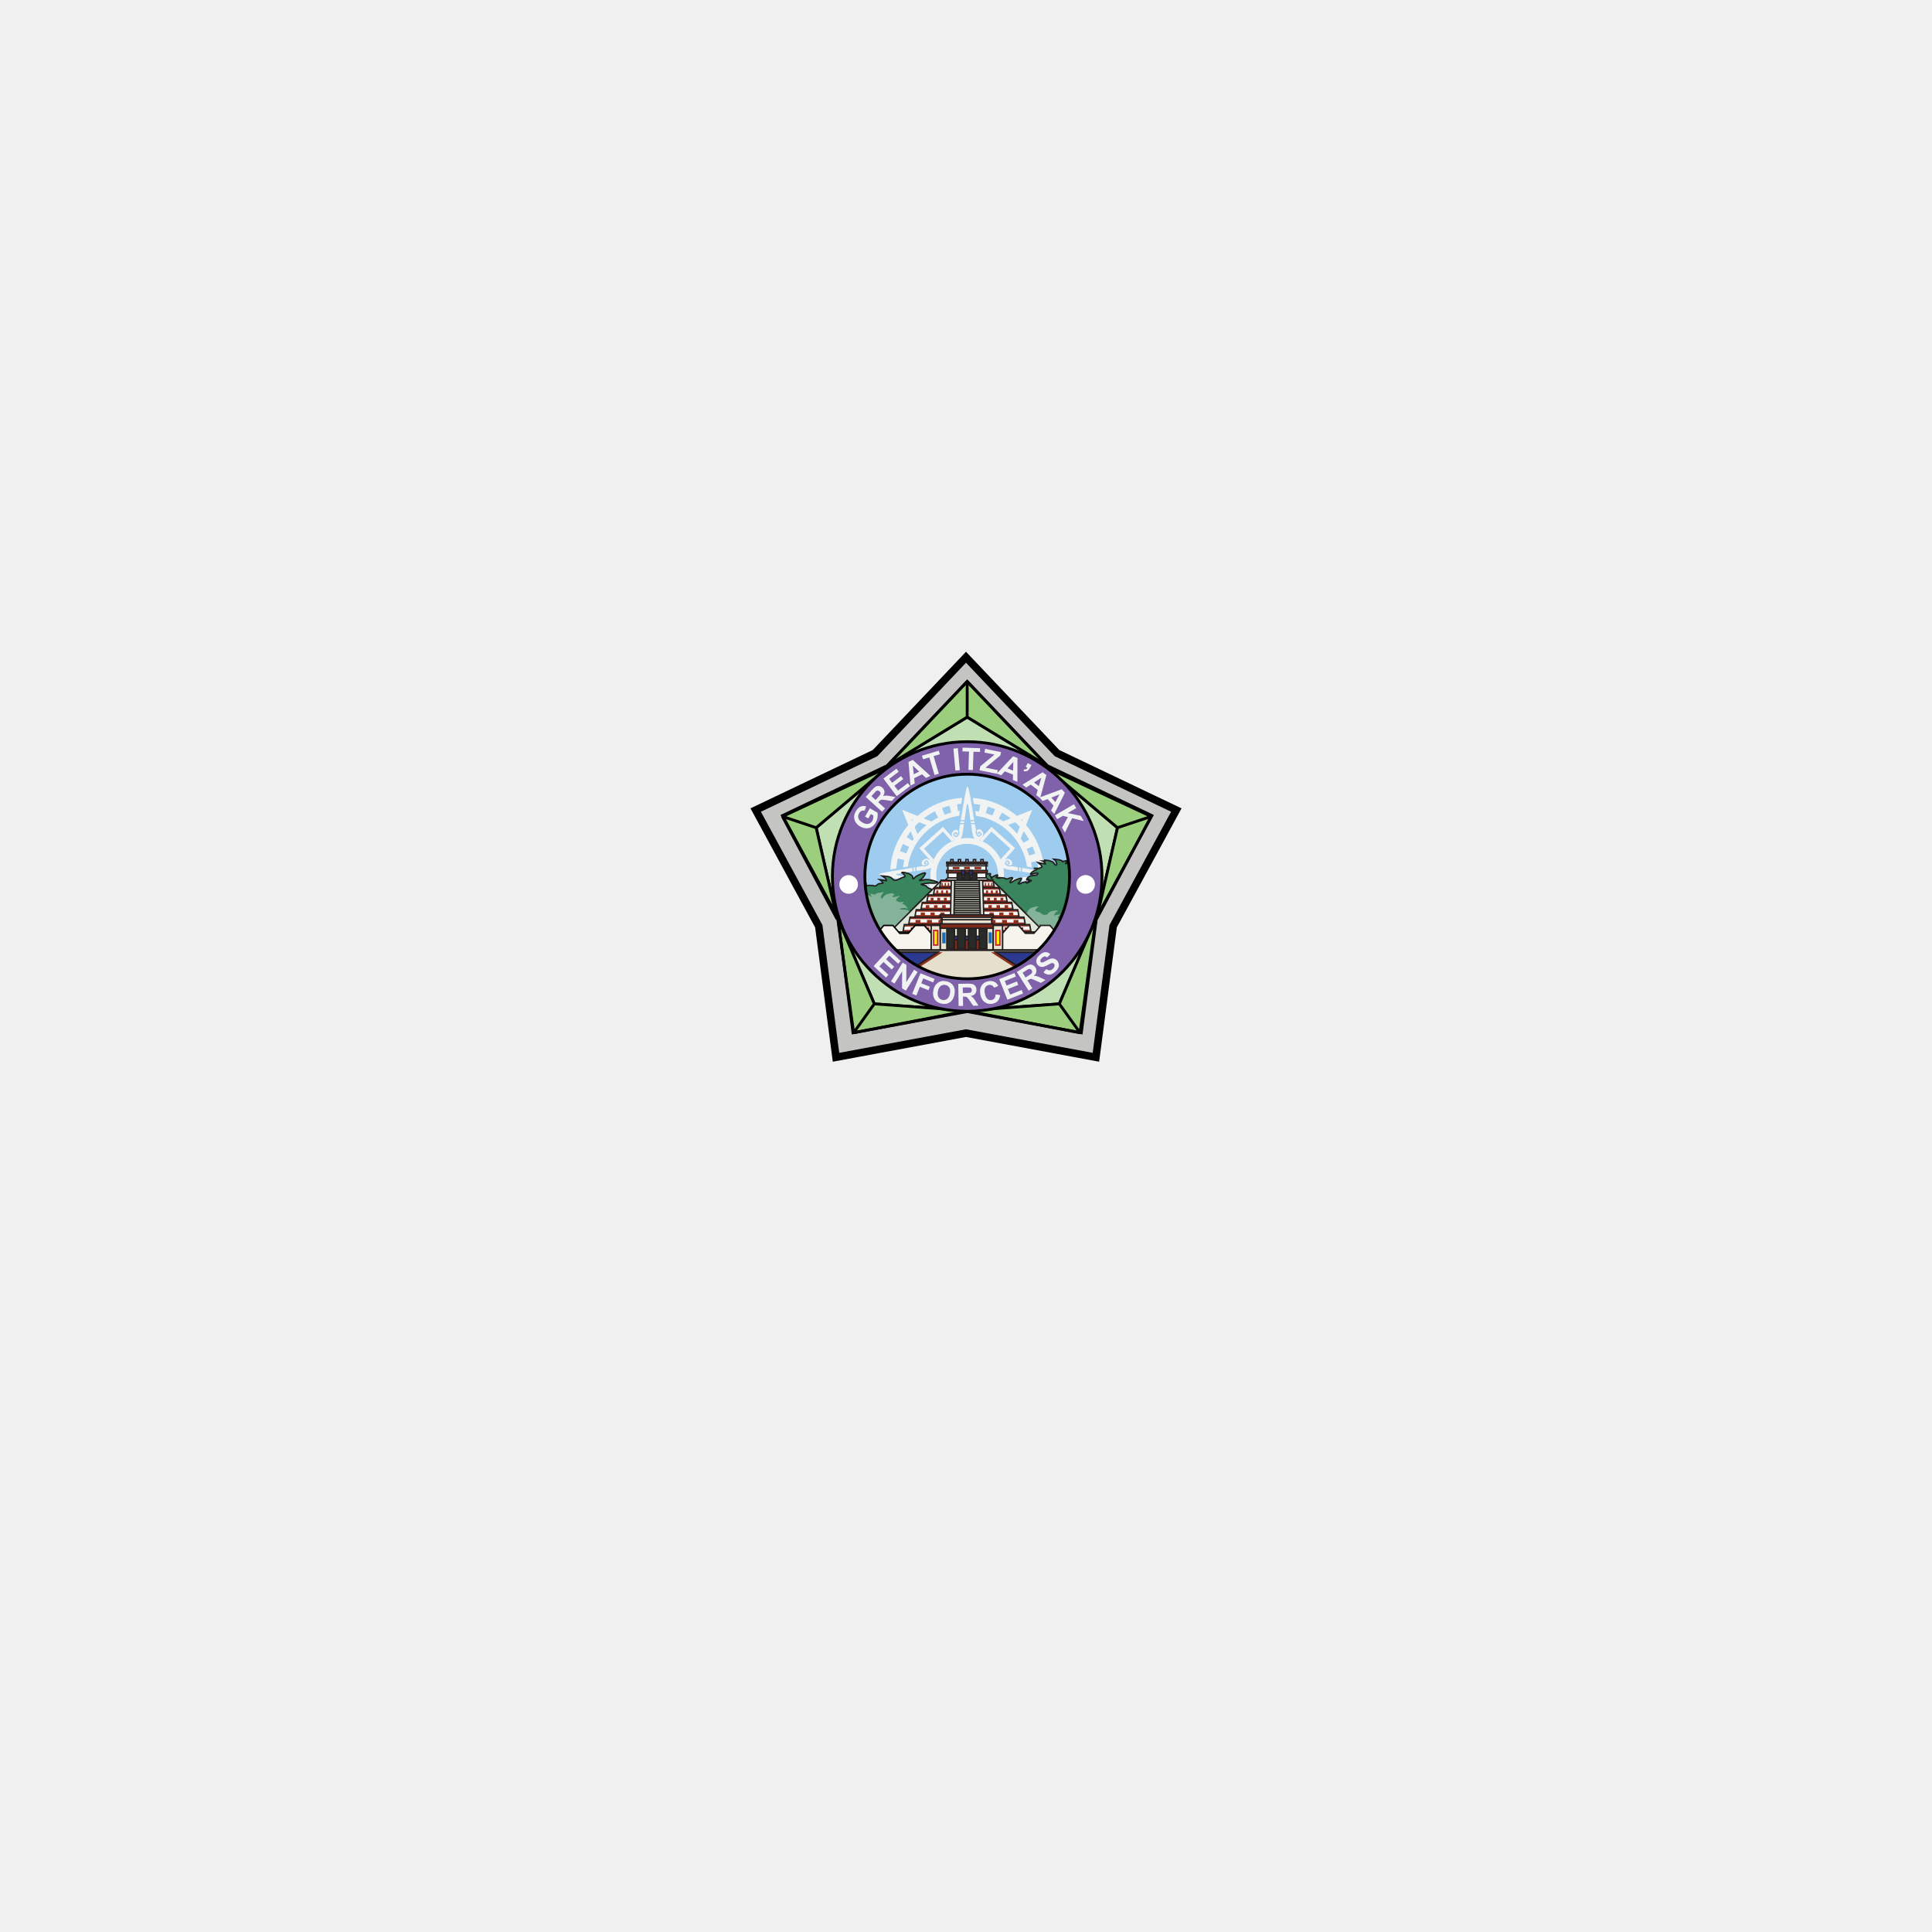
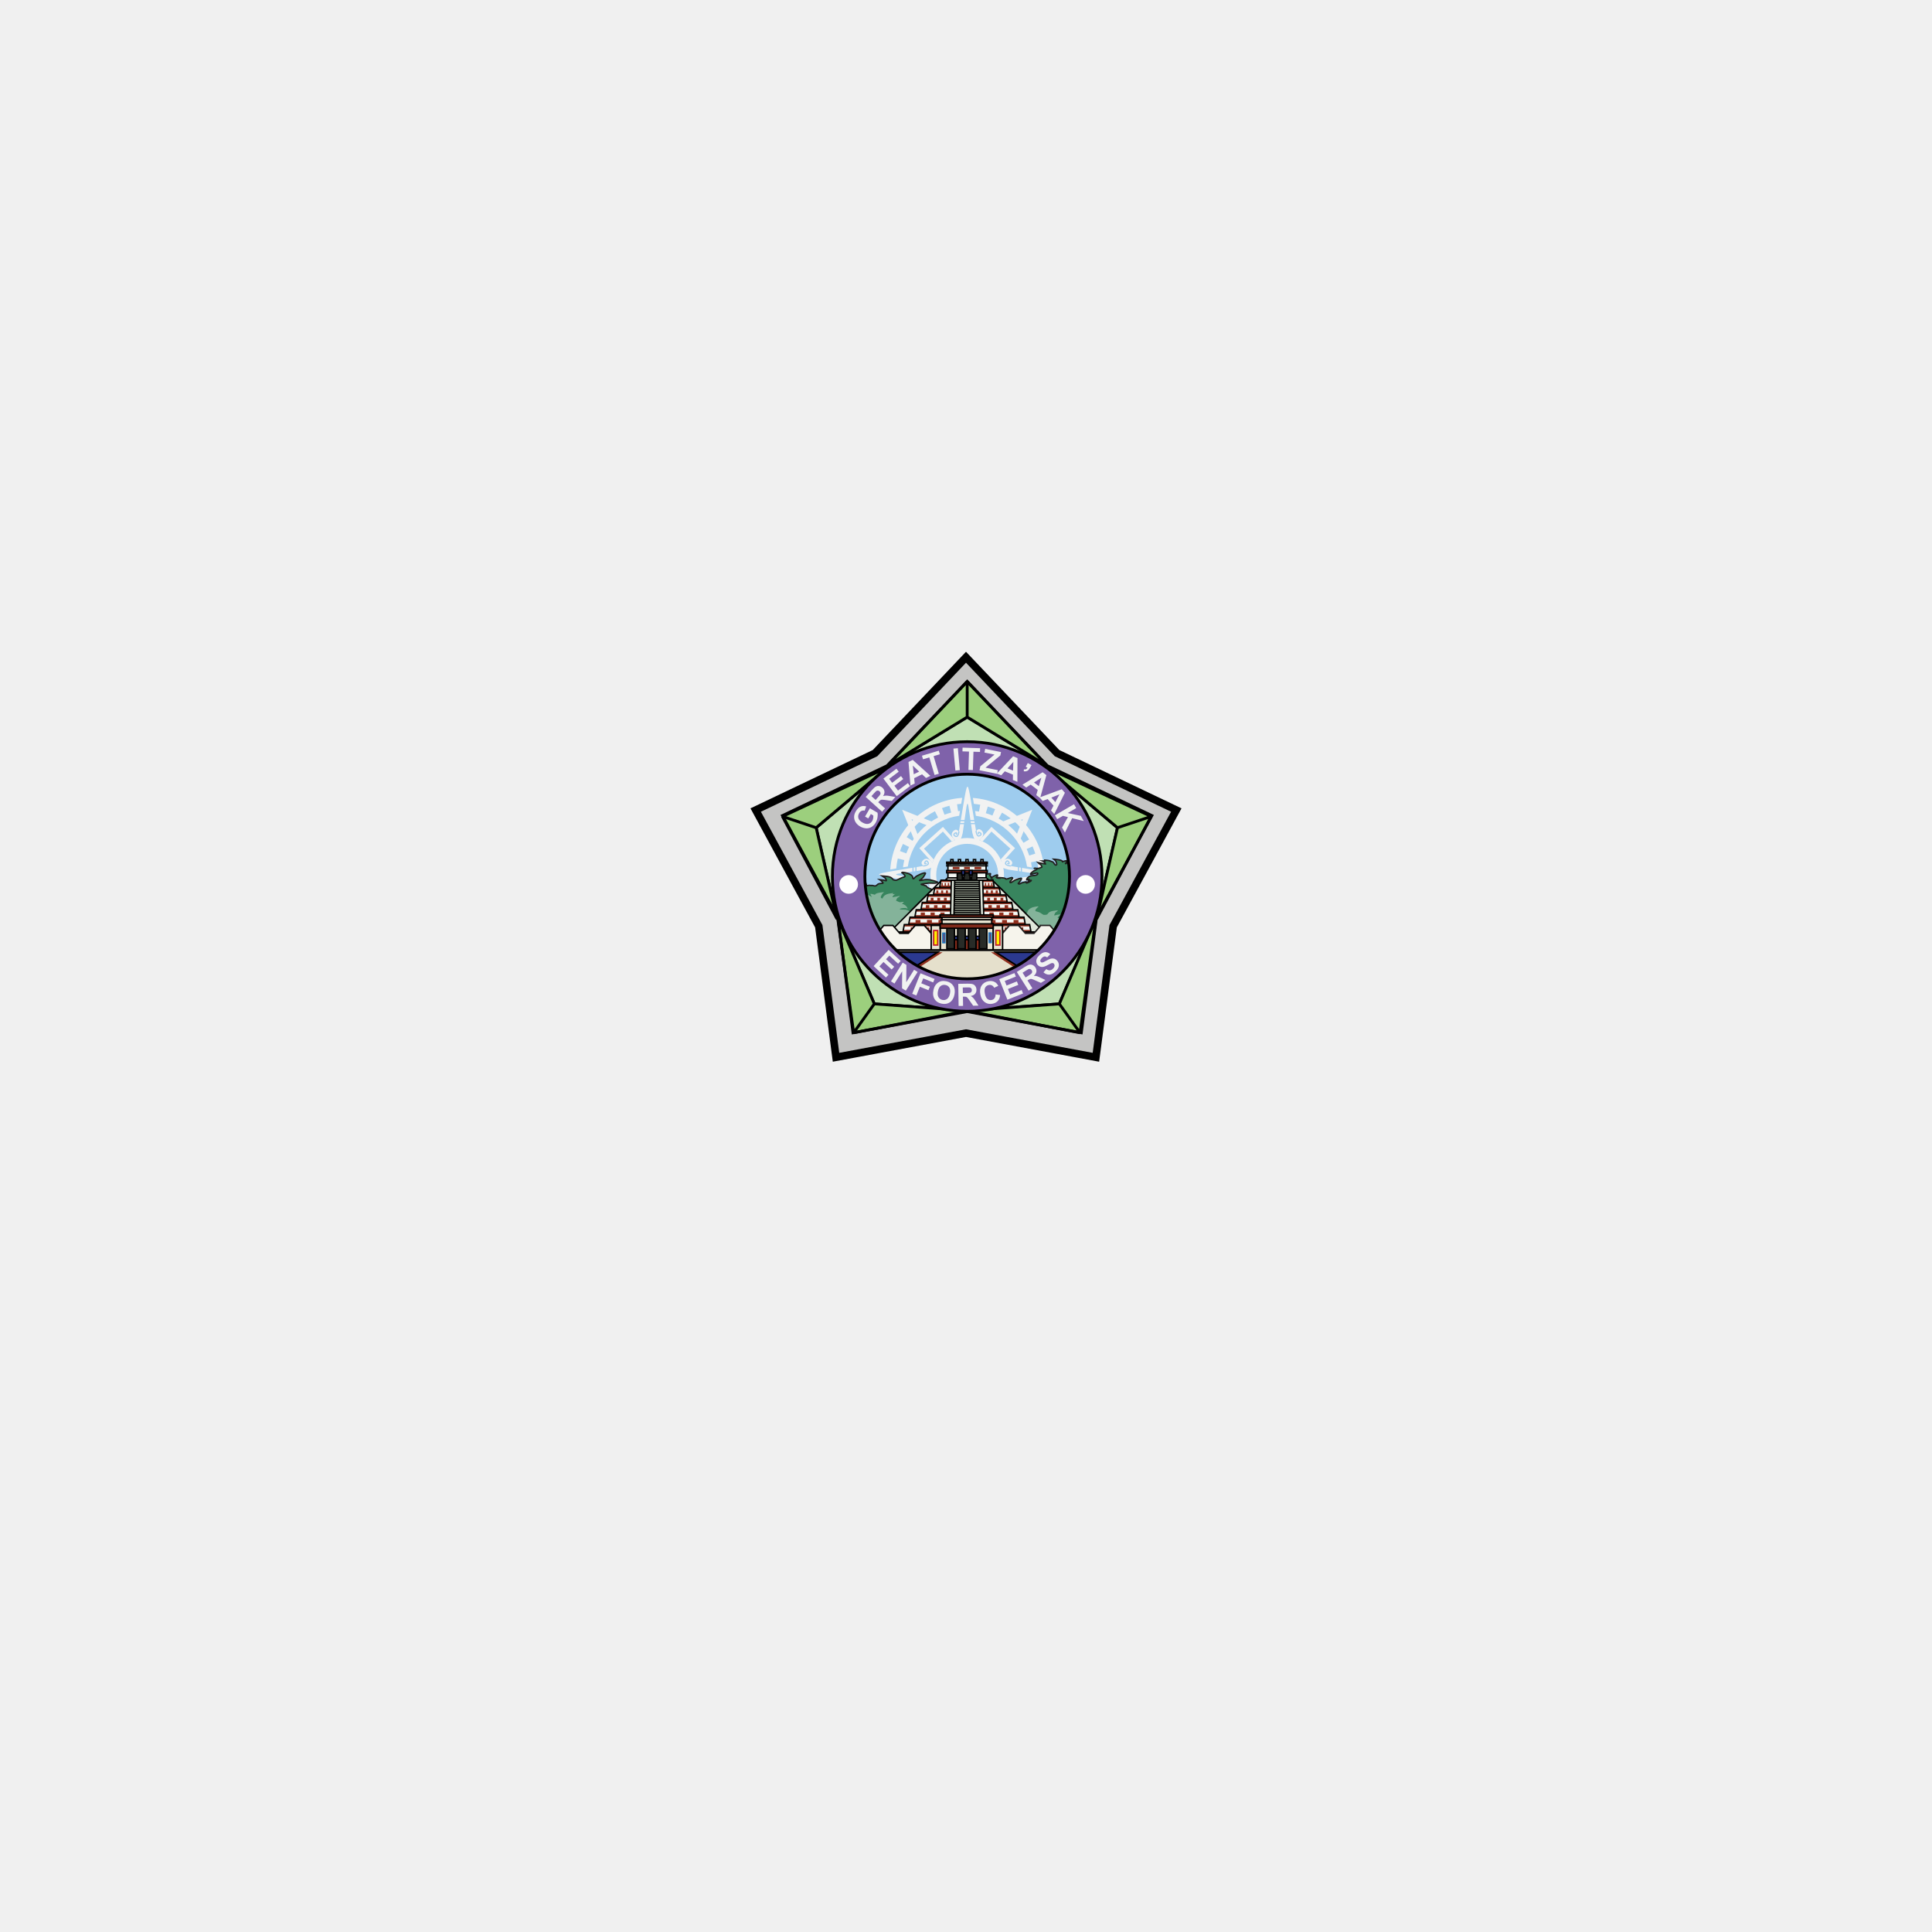
<svg xmlns="http://www.w3.org/2000/svg" viewBox="0 0 256 256">
  <path fill="#c4c4c3" stroke="#000" stroke-miterlimit="10" stroke-width="1" d="M128 136.894l-17.223 3.2-2.285-17.365-8.358-15.395 15.81-7.539L128 87.088l12.064 12.707 15.802 7.539-8.367 15.395-2.285 17.365z" />
  <path fill="#c0e0b4" stroke="#000" stroke-linejoin="bevel" stroke-miterlimit="10" stroke-width=".377" d="M128 133.93l17.23-12.326-4.862 11.414zm17.307-12.165l-6.713-20.093 9.48 8.004zm-17.088 12.164l-17.23-12.325 4.862 11.414zm-17.307-12.164l6.713-20.093-9.48 8.004zm6.657-20.292h21.184l-10.595-6.455z" />
  <path fill="#9ccf7d" stroke="#000" stroke-linejoin="bevel" stroke-miterlimit="10" stroke-width=".377" d="M145.23 121.604l-4.862 11.414 2.739 3.829zm-2.123 15.243l-2.739-3.829-12.368.911zm-4.513-35.175l9.48 8.004 4.464-1.491zm13.944 6.513l-4.464 1.49-2.767 12.09zm-41.549 13.42l4.862 11.413-2.739 3.829zm2.123 15.242l2.739-3.829 12.368.911zm4.513-35.175l-9.48 8.004-4.464-1.491zm-13.944 6.513l4.464 1.49 2.767 12.09zm35.072-6.712l-10.595-6.455v-4.707zm-10.595-11.162v4.707l-10.59 6.455z" />
  <path fill="none" stroke="#000" stroke-miterlimit="10" stroke-width=".377" d="M128.158 134.037l-15.129 2.81-2.006-15.253-7.342-13.522 13.888-6.622 10.589-11.162 10.595 11.162 13.881 6.622-7.347 13.522-2.007 15.253z" />
  <circle cx="128.158" cy="116.141" r="17.86" fill="#7f62aa" stroke="#000" stroke-miterlimit="10" stroke-width=".377" />
  <path fill="#9eccee" d="M141.714 116.141c0 7.485-6.07 13.557-13.556 13.557-7.487 0-13.557-6.072-13.557-13.557 0-7.486 6.07-13.556 13.557-13.556 7.485 0 13.556 6.07 13.556 13.556z" />
  <path fill="#f1f2f2" d="M138.26 128.84l.384-.433c.157.118.305.174.445.169a.64.64 0 0 0 .407-.192c.14-.13.217-.257.234-.382a.358.358 0 0 0-.087-.306.266.266 0 0 0-.165-.089.487.487 0 0 0-.242.052c-.067.03-.212.106-.435.228-.286.158-.515.239-.688.242a.762.762 0 0 1-.598-.25.757.757 0 0 1-.192-.393.786.786 0 0 1 .066-.467c.071-.158.189-.314.354-.467.27-.25.528-.38.774-.387a.856.856 0 0 1 .655.274l-.417.422c-.12-.093-.234-.136-.34-.128-.106.008-.22.07-.343.182-.126.117-.2.235-.224.353a.213.213 0 0 0 .055.198c.047.05.108.074.186.07.097-.005.274-.08.531-.226.259-.146.462-.24.613-.28a.831.831 0 0 1 .44-.001c.143.04.278.127.403.263a.867.867 0 0 1 .15.95 1.644 1.644 0 0 1-.395.513c-.272.252-.539.383-.801.392-.262.009-.519-.093-.77-.308zm-1.962 2.428l-1.566-2.48 1.054-.665c.265-.168.472-.267.62-.298a.677.677 0 0 1 .439.055.843.843 0 0 1 .354.322.78.78 0 0 1 .127.565c-.033.19-.148.37-.345.539.148-.005.28.008.4.039.117.03.297.105.538.223l.609.292-.6.378-.701-.31a4.154 4.154 0 0 0-.495-.199.455.455 0 0 0-.215-.008.983.983 0 0 0-.27.132l-.102.064.654 1.035zm-.403-1.747l.37-.234c.24-.152.385-.257.431-.315a.316.316 0 0 0 .074-.193.382.382 0 0 0-.066-.218.354.354 0 0 0-.195-.16.363.363 0 0 0-.25.021c-.044.02-.168.094-.37.223l-.391.247zm-2.41 2.945l-1.082-2.726 2.02-.802.184.462-1.471.583.24.604 1.369-.543.182.46-1.369.543.294.742 1.523-.605.183.46zm-1.566-.696l.598.07c-.025.33-.124.592-.295.783-.171.192-.412.318-.72.378-.383.074-.723.005-1.02-.21-.296-.213-.488-.546-.577-1-.092-.478-.04-.874.156-1.188.195-.312.494-.508.898-.587.353-.068.659-.02.919.146.155.098.288.256.397.473l-.549.25a.619.619 0 0 0-.281-.313.619.619 0 0 0-.419-.053.667.667 0 0 0-.475.33c-.103.18-.121.44-.055.784.071.364.187.61.348.74a.65.65 0 0 0 .556.132.591.591 0 0 0 .37-.225c.092-.12.141-.29.149-.51zm-4.899 1.524l-.047-2.932 1.246-.02c.313-.006.541.017.684.068.143.05.258.142.346.275a.846.846 0 0 1 .136.46.787.787 0 0 1-.186.548c-.127.146-.319.24-.575.28.13.073.236.154.321.242.085.088.2.245.344.47l.368.566-.708.012-.438-.631a4.174 4.174 0 0 0-.32-.426.452.452 0 0 0-.18-.12.97.97 0 0 0-.298-.027l-.12.002.02 1.224zm.565-1.702l.438-.008c.284-.005.461-.02.531-.044a.317.317 0 0 0 .164-.127.381.381 0 0 0 .057-.22.348.348 0 0 0-.083-.239.363.363 0 0 0-.225-.111 4.894 4.894 0 0 0-.432-.003l-.462.008zm-3.906-.347c.058-.293.15-.53.278-.711a1.38 1.38 0 0 1 .347-.341c.136-.094.277-.156.423-.185.195-.04.409-.036.643.01.424.085.737.284.938.598.202.314.257.705.163 1.173-.092.464-.291.802-.596 1.014-.305.212-.668.275-1.09.191-.429-.085-.743-.284-.943-.595-.2-.311-.255-.696-.163-1.154zm.602.1c-.065.326-.04.588.078.786a.75.75 0 0 0 .522.367c.232.046.439 0 .62-.137.182-.137.306-.372.373-.705.065-.33.042-.59-.07-.781a.749.749 0 0 0-.527-.359.75.75 0 0 0-.628.131c-.179.135-.302.367-.368.698zm-3.408.338l1.097-2.72 1.864.752-.185.46-1.316-.53-.259.644 1.136.458-.186.46-1.136-.458-.465 1.156zm-2.815-1.649l1.56-2.483.488.306-.025 2.297 1.042-1.658.466.293-1.56 2.483-.504-.316.017-2.249-1.018 1.62zm-2.3-2.021l1.988-2.156 1.598 1.475-.336.364-1.163-1.073-.441.478 1.082.999-.335.363-1.082-.998-.542.586 1.204 1.111-.335.364zm24.024-19.977l2.529-1.472.297.51-1.122.655 1.723.377.4.687-1.54-.38-.96 1.904-.384-.66.782-1.387-.664-.168-.764.445zm-.088-.17l-.427-.482.328-.632-.777-.875-.657.261-.416-.469 2.945-1.09.415.468zm.144-1.583l.544-1.022-1.074.425zm-2.014-.54l-.513-.386.196-.685-.933-.705-.593.385-.5-.377 2.673-1.649.498.377zm-.17-1.578l.332-1.11-.97.629zm-1.466-3.058l.49.273-.195.35c-.079.143-.153.248-.223.316a.575.575 0 0 1-.262.143.814.814 0 0 1-.344.01l.017-.256a.473.473 0 0 0 .285-.017.458.458 0 0 0 .197-.197l-.238-.132zm-1.379 2.49l-.595-.242.012-.712-1.084-.44-.473.526-.581-.235 2.155-2.284.579.234zm-.573-1.482l.034-1.158-.774.858zm-4.444-.053l.105-.522 1.883-1.556-1.337-.27.099-.486 2.099.425-.091.45-1.962 1.617 1.631.33-.098.483zm-1.47-.044l.076-2.43-.868-.027.016-.495 2.324.074-.015.495-.866-.028-.077 2.43zm-1.727.085l-.262-2.914.589-.053.26 2.915zm-2.76.588l-.696-2.33-.832.249-.141-.475 2.228-.665.141.475-.83.248.695 2.33zm-.555.114l-.577.282-.521-.485-1.051.513.074.703-.563.275-.26-3.13.561-.274zm-1.485-.563l-.84-.798.122 1.149zm-2.98 3.257l-1.76-2.336 1.732-1.306.298.395-1.26.95.39.518 1.173-.884.297.393-1.173.885.479.636 1.306-.984.296.393zm-1.933 2.06l-2.173-1.96.833-.923c.21-.232.381-.383.515-.453a.67.67 0 0 1 .436-.065c.157.027.3.099.428.214a.78.78 0 0 1 .274.508c.02.192-.042.396-.187.611a1.38 1.38 0 0 1 .395-.07c.122-.002.314.02.578.068l.663.117-.474.525-.758-.11a4.195 4.195 0 0 0-.528-.056.454.454 0 0 0-.21.05.96.96 0 0 0-.223.199l-.08.089.907.818zm-.858-1.569l.292-.325c.19-.21.3-.35.33-.418a.317.317 0 0 0 .019-.206.378.378 0 0 0-.124-.192.35.35 0 0 0-.23-.101.365.365 0 0 0-.233.088 5.094 5.094 0 0 0-.297.314l-.309.342zm-.974 2.457l-.426-.247.64-1.101 1.008.586c.041.167.042.376.003.624-.04.249-.12.478-.24.686a1.6 1.6 0 0 1-.57.595c-.225.132-.47.187-.734.166a1.78 1.78 0 0 1-.76-.244 1.687 1.687 0 0 1-.606-.574 1.289 1.289 0 0 1-.188-.76c.01-.21.086-.436.226-.678.183-.314.392-.52.626-.62.234-.1.482-.108.744-.023l-.2.562a.619.619 0 0 0-.411.03.7.7 0 0 0-.322.305c-.13.224-.163.442-.098.656.065.214.237.402.515.564.3.175.564.24.792.193a.773.773 0 0 0 .53-.393c.062-.107.104-.226.124-.359.02-.132.024-.253.008-.365l-.32-.187z" />
  <path fill="#fff" stroke="#fff" stroke-miterlimit="10" stroke-width=".377" d="M144.897 117.19a1.05 1.05 0 0 1-1.049 1.05 1.05 1.05 0 0 1-1.049-1.05 1.05 1.05 0 0 1 1.05-1.049 1.05 1.05 0 0 1 1.048 1.05zm-31.398 0a1.05 1.05 0 0 1-1.05 1.05 1.05 1.05 0 0 1-1.048-1.05 1.05 1.05 0 0 1 1.049-1.049 1.05 1.05 0 0 1 1.049 1.05z" />
  <path fill="#f1f2f2" d="M133.945 114.752c-.011.032-.04.065-.08.065h-.005c-.052-.01-.528-.056-.665-.284a.27.27 0 0 1-.011-.255c.11-.27.247-.296.349-.273.166.043.275.274.263.382a.14.14 0 0 1-.069.116c-.08.05-.206.003-.238-.014-.04-.012-.06-.057-.042-.099.02-.041.065-.06.105-.042a.186.186 0 0 0 .1.02c-.003-.04-.076-.189-.159-.21-.073-.02-.14.12-.165.183-.025.055-.015.094.001.116.07.118.37.187.546.204.023.002.043.01.052.029a.547.547 0 0 0 .209-.322c.04-.224-.572-1.092-1.379-.135-.544.639.293.855.9 1.005l1.208.178v-.508c-.432-.079-.777-.132-.92-.157zM134.866 116.352l-1.14.163c-.606.157-1.444.368-.9 1.006.807.956 1.42.088 1.378-.13-.024-.151-.137-.265-.208-.326a.064.064 0 0 1-.052.035c-.176.01-.476.079-.547.204-.016.022-.025.053 0 .116.024.062.091.203.164.183.083-.02.157-.176.154-.22a.396.396 0 0 0-.094.023.081.081 0 0 1-.105-.035c-.019-.04 0-.086.041-.105.032-.017.16-.064.239-.008a.14.14 0 0 1 .069.116c.012.1-.098.339-.264.375a.116.116 0 0 1-.057.011c-.09 0-.195-.06-.294-.283a.279.279 0 0 1 .014-.256c.137-.228.613-.275.664-.278.04-.003.074.025.085.066.138-.023.456-.08.853-.141v-.516zM135.026 114.934v.505l.229.03v-.501c-.075-.01-.15-.025-.229-.034zM137.563 115.355c-.52-.082-1.383-.231-2.143-.354v.498l1.755.254c.517.09.523.189.067.255l-1.822.268v.493c.777-.125 1.674-.279 2.214-.369 2.976-.5 2.906-.547-.07-1.045zM127.066 110.132c.04.006.066.039.066.075v.008c-.003.052-.052.528-.277.664a.275.275 0 0 1-.258.011c-.266-.113-.297-.25-.273-.345.042-.17.273-.28.377-.27a.145.145 0 0 1 .12.068c.05.084.003.207-.01.242a.079.079 0 0 1-.103.042.08.08 0 0 1-.041-.102.205.205 0 0 0 .02-.102c-.042.003-.193.079-.214.158-.015.073.124.14.183.167.063.027.097.013.119-.002.119-.071.187-.371.201-.546a.094.094 0 0 1 .032-.053.574.574 0 0 0-.321-.212c-.224-.038-1.092.574-.136 1.386.639.54.852-.295 1.005-.908l.178-1.207h-.512c-.07.433-.131.78-.156.926zM128.667 109.207l.17 1.138c.157.614.367 1.449 1.006.908.956-.812.088-1.423-.136-1.386a.549.549 0 0 0-.32.212c.018.013.026.03.028.054.017.174.085.473.204.546.022.012.06.028.115.002.064-.027.203-.094.183-.167-.02-.08-.168-.156-.213-.15a.23.23 0 0 0 .024.094c.018.037 0 .083-.042.102-.041.015-.086-.001-.099-.042-.018-.035-.064-.157-.014-.242a.145.145 0 0 1 .117-.068c.107-.01.338.1.381.27a.277.277 0 0 1 .005.05c0 .09-.054.202-.277.295a.27.27 0 0 1-.255-.01c-.228-.137-.274-.613-.284-.665-.003-.04.031-.077.065-.083-.023-.14-.074-.456-.141-.857h-.516zM129.112 108.818h-.505l.032.228h.506c-.008-.073-.024-.15-.033-.228zM127.245 109.046h.505l.033-.228h-.502l-.036.228zM127.669 106.513c-.089.522-.231 1.382-.358 2.143h.495l.258-1.754c.085-.522.188-.525.255-.069l.265 1.823h.503c-.133-.776-.286-1.675-.376-2.212-.497-2.98-.543-2.909-1.042.069zM122.372 117.01a.077.077 0 0 1 .084-.066c.051.003.527.05.664.277.033.058.06.14.011.256-.114.267-.25.295-.345.272-.17-.036-.28-.274-.27-.375a.146.146 0 0 1 .068-.116c.085-.057.207-.01.242.008.04.019.057.064.041.105a.08.08 0 0 1-.102.035c-.036-.01-.088-.024-.102-.013.003.035.079.19.158.21.074.02.14-.12.169-.182.025-.063.01-.095-.003-.116-.072-.126-.372-.194-.546-.205-.024 0-.042-.016-.054-.035a.594.594 0 0 0-.212.328c-.037.217.576 1.085 1.386.129.54-.64-.294-.85-.908-1.006l-1.207-.17v.508c.433.07.781.132.926.156zM121.447 115.409l1.138-.17c.614-.15 1.449-.368.908-1.006-.81-.956-1.423-.089-1.386.136a.55.55 0 0 0 .212.32c.013-.018.03-.026.054-.028.174-.017.474-.086.546-.204.014-.022.028-.06.003-.116-.028-.063-.095-.202-.168-.182-.08.02-.156.168-.15.213a.247.247 0 0 0 .094-.024c.037-.019.084 0 .102.041.015.042-.001.087-.042.1-.035.017-.157.063-.242.014a.148.148 0 0 1-.068-.117c-.01-.108.1-.338.27-.382a.274.274 0 0 1 .05-.005c.09 0 .202.055.295.278.048.115.022.204-.011.255-.137.227-.613.274-.665.284-.04.003-.076-.032-.083-.066-.138.024-.456.074-.857.142zM121.058 114.96v.502l.228-.03v-.513c-.073.016-.15.025-.228.04zM118.753 116.4c.522.088 1.382.23 2.143.36v-.498l-1.754-.254c-.522-.088-.525-.188-.069-.255l1.823-.268v-.5c-.776.133-1.675.279-2.211.37-2.982.499-2.91.546.068 1.044z" />
  <path fill="#f1f2f2" d="M123.725 113.885l-1.294-1.435 2.508-2.264 1.176 1.306c.135-.064.272-.12.411-.17l-1.585-1.758-3.13 2.821 1.741 1.932c.05-.15.11-.292.173-.432z" />
  <path fill="#f1f2f2" d="M128.158 120.796a4.883 4.883 0 0 1-4.878-4.878 4.883 4.883 0 0 1 4.878-4.878 4.884 4.884 0 0 1 4.878 4.878 4.884 4.884 0 0 1-4.878 4.878zm0-8.982a4.109 4.109 0 0 0-4.103 4.104c0 2.26 1.84 4.103 4.103 4.103a4.11 4.11 0 0 0 4.104-4.103 4.111 4.111 0 0 0-4.104-4.104zM120.79 108.55l2.248.896.536-.537-4.034-1.609 1.61 4.034.536-.536zM135.525 108.55l-.895 2.248.533.536 1.612-4.034-4.034 1.61.54.536z" />
  <path fill="#f1f2f2" d="M126.131 120.356l-.883.982-2.508-2.267.995-1.101a3.632 3.632 0 0 1-.175-.431l-1.441 1.596 3.13 2.823 1.298-1.438c-.143-.047-.28-.107-.416-.164zM130.204 111.492l1.172-1.307 2.507 2.264-1.296 1.436c.065.14.127.281.177.432l1.738-1.933-3.128-2.82-1.581 1.758c.139.05.275.106.41.17zM118.633 115.096c.04-.005.079-.015.121-.02.04-.451.11-.89.208-1.32l.865.21a8.73 8.73 0 0 0-.175.956c.207-.031.424-.07.639-.102a8 8 0 0 1 6.805-6.726l.106-.638a4.77 4.77 0 0 0-.253.031l-.135-.917c.181-.026.364-.046.547-.062.001-.015.007-.031.01-.046.044-.261.083-.51.125-.74-5.094.328-9.18 4.402-9.53 9.489.201-.039.422-.072.668-.115zm7.173-8.329l.232.902a8.83 8.83 0 0 0-.888.283h.001l-.328-.871c.318-.122.645-.227.982-.314zm-1.923.728l.421.832a8.66 8.66 0 0 0-3.392 3.09l-.772-.49a9.484 9.484 0 0 1 3.743-3.432zm-4.24 4.33l.815.4a8.434 8.434 0 0 0-.363.858l-.845-.31c.115-.322.245-.64.392-.948z" />
  <path fill="#f1f2f2" d="M129.024 106.393c.005.04.016.08.021.122.28.027.566.067.841.117l-.162.906c-.174-.032-.35-.056-.52-.077.03.198.067.402.098.606l.01.03a8.002 8.002 0 0 1 6.774 6.73c.213.04.432.072.638.11-.033-.228-.065-.454-.11-.678l.812-.165c.06.32.106.647.14.983l.05.006c.256.044.505.086.733.128-.346-5.058-4.385-9.11-9.439-9.482.039.201.072.42.114.664zm8.155 6.714l-.806.257.004.002a10.381 10.381 0 0 0-.334-.868l.777-.346c.136.306.255.624.36.956zm-4.41-5.43a9.481 9.481 0 0 1 3.593 3.56l-.746.437a8.623 8.623 0 0 0-3.283-3.208zm-1.883-.804c.327.1.65.214.965.348l-.35.84a8.509 8.509 0 0 0-.878-.31z" />
  <path fill="#38855e" stroke="#211e1e" stroke-miterlimit="10" stroke-width=".188" d="M114.616 116.705a13.574 13.574 0 0 0 2.61 7.445l6.278-6.267c-.11-.11-.67-.221-.67-.378-.076-.191-.789-.274-.789-.335 0-.031.97-.15 1.04-.157.154-.014 1.086.082 1.155-.102.03-.094-.99-.326-1.056-.337-.22-.035-.414-.02-.63-.02-.088.007-.708.154-.715.11.172-.15.354-.233.493-.424.04-.055.334-.52.298-.552-.141-.12-.86.228-.997.31a1.2 1.2 0 0 0-.389.254c-.031.03-.204.295-.274.149-.044-.091-.008-.17-.067-.268-.097-.16-.268-.262-.429-.345-.109-.057-.93-.29-.977-.16.104.051.638.497.321.572-.386.098-.68.294-1.025.433-.135.054-.285-.052-.429-.052-.039-.053-.084-.136-.146-.162-.227-.314-.934-.31-1.275-.34.095.056.258.242.358.264.03.04.182.33.158.348-.052.04-.308-.062-.37-.07-.17-.018-.339-.034-.508-.055.041.027.612.465.367.475-.168.006-.323.032-.488.057-.157.025-.283.238-.437.29-.163.056-.459-.13-.593-.045-.179-.067-.417-.013-.595.022zM139.055 124.204a13.62 13.62 0 0 0 2.52-9.985c-.052.023-.348.263-.384.226.06-.081.086-.207.16-.299.177-.216-.49.008-.558.028 0-.25-1.033-.316-1.179-.326.063.055.285.197.285.262.052.096.284.604-.057.509-.061-.017-.211-.282-.269-.338-.086-.085-.17-.101-.28-.14-.272-.143-.588-.144-.888-.174-.03.052.14.076.096.118-.05.055-.291-.012-.353-.012.136.056.375.242.375.405-.322-.054-.663-.102-.98-.173.065.07.2.195.289.213.117.044.183.256.238.366 0 .026-.376.157-.426.186-.207.059-.41-.066-.606-.024-.006.002.255.223.257.222-.065.055-.2.052-.247.095-.041.02-.636.415-.472.51.03.016 1.085-.381.93-.072-.134.266-.665.18-.932.267-.216.071-.413.182-.511.401-.142.317.251-.084.314.041.02.04-.142.278-.163.319.148-.043.264-.204.417-.18.147.022-.487.391-.632.35-.087-.026.086-.177-.058-.15-.243.045-.584.114-.79.258-.158.071-.347-.048-.156-.11.08-.119.382-.473.353-.606-.02-.093-.795.2-.867.232-.103.046-.589.454-.66.286-.039-.095.448-.518.342-.604-.12-.099-.677.186-.842.186-.141-.212-.797-.184-1.004-.201.024.027.048.054.074.08-.103 0-.312-.014-.386-.102.086-.108.351-.4.047-.32-.08.017-.835.318-.66.448-.142 0-.013-.12-.065-.186 0-.105-.13-.118-.174-.213.077-.135.206-.263-.028-.24-.181.056-.485.04-.485.243 0 .28-.022.28.165.45.221.2.306.173.61.173.209 0 7.016 6.958 7.64 7.581z" />
  <path fill="#84b39a" d="M120.582 120.8c-.232-.206-.534-.284-.827-.276-.847.023-.612-.192.194-.217.12-.004.367.188.3.034-.126-.245-.23-.359-.476-.491-.053-.046-.186-.035-.251-.1-.007-.007.274-.239.252-.244-.197-.047-.406.088-.615.027-.05-.031-.432-.18-.432-.204.057-.114.12-.351.243-.397.1-.025.218-.157.294-.231-.33.077-.67.119-1 .192 0-.175.235-.38.381-.445-.063 0-.306.067-.357.012-.046-.043.124-.076.096-.129-.493.059-1.228.105-1.421.677-.024.075-.13.03-.17.006-.16-.115-.049-.256.011-.391.082-.185.185-.259.342-.41-.155.014-1.2.084-1.2.354-.044-.014-.672-.221-.61-.082.053.118.139.288.206.383.01-.012-.642-.36-.737-.396a13.547 13.547 0 0 0 2.422 5.678zM139.053 124.202a13.617 13.617 0 0 0 1.462-2.49c-.098-.04-.124-.032-.23-.037-.178 0 .079.003 0 0-.404 0 .177-.436.29-.518-.171.022-.342.04-.513.06-.059.005-.326.113-.374.072-.027-.023.13-.333.158-.379.106-.029.264-.226.363-.29-.384.05-.919.047-1.236.304-.085.07-.124.145-.19.227-.156.106-.345.057-.505.07-.107-.042-.298-.18-.381-.238-.166-.115-.412-.174-.604-.225-.329-.09.209-.56.326-.622-.04-.11-.782.08-.886.126-.277.12-.571.342-.609.636-.029.047.003.158-.105.098-.087-.047-.213-.055-.292-.115z" />
-   <path fill="#dfe6da" stroke="#231f20" stroke-miterlimit="10" stroke-width=".188" d="M130.929 116.749l3.863 8.7h3.233c.373-.394.724-.808 1.047-1.245l-7.467-7.456h-.676zM125.335 116.749h-.676l-7.416 7.403c.334.456.697.888 1.084 1.298h3.144z" />
+   <path fill="#dfe6da" stroke="#000000" stroke-miterlimit="10" stroke-width=".188" d="M130.929 116.749l3.863 8.7h3.233c.373-.394.724-.808 1.047-1.245l-7.467-7.456h-.676zM125.335 116.749h-.676l-7.416 7.403c.334.456.697.888 1.084 1.298h3.144z" />
  <path fill="#f4f7f3" d="M117.978 125.066c.114.13.23.258.35.384h19.697c.094-.099.186-.198.276-.3l-.124-.68h-.626l-.18-.981h-.756l-.179-.981h-.579l-.178-.98h-.64l-.178-.981h-.632l-.178-.98h-.587l-.179-.981h-.707l-.179-.981h-.642l-.178-.98h-6.896l-.179.98h-.642l-.178.98h-.708l-.179.981h-.587l-.178.98h-.631l-.178.981h-.64l-.179.981h-.579l-.178.981h-.758l-.178.98h-.627z" />
  <path fill="#902f1e" d="M126.051 125.18h-1.51v-.339h-.936v.34h-1.258v-.34h-.937v.34h-1.258v-.34h-.937v.34h-1.138c.082.091.166.18.25.27h7.725v-.27zM126.051 124.722v-.252h-7.965l-.045.252zM124.691 124.2v-.34h-.843v.34h-1.135v-.34h-.844v.34h-1.134v-.34h-.843v.34h-1.131l-.048.27h7.338v-.27zM126.051 123.74v-.251h-7.159l-.046.252z" />
  <path fill="#902f1e" d="M126.051 123.489h.003v-.27h-1.188v-.34h-.736v.34h-.99v-.34h-.737v.34h-.99v-.34h-.736v.34h-.979l-.05.27zM126.051 122.508H119.827l-.046.253h6.273v-.253zM126.051 122.508v-.27h-1.046v-.34h-.65v.34h-.872v-.34h-.649v.34h-.872v-.34h-.65v.34h-.85l-.056.27zM120.585 121.527l-.053.252h5.52v-.252h-4.828zM126.051 121.527v-.27h-.895v-.34h-.554v.34h-.747v-.34h-.555v.34h-.746v-.34H122v.34h-.72l-.055.27zM121.403 120.546l-.046.253h4.694v-.253h-4.018z" />
  <path fill="#902f1e" d="M126.051 120.546v-.27h-.744v-.339h-.463v.34h-.62v-.34h-.462v.34h-.621v-.34h-.462v.34h-.6l-.046.27zM122.212 119.566l-.046.251h3.885v-.251H122.8zM126.051 119.566v-.266h-.603v-.335h-.373v.335h-.503v-.335h-.374v.335h-.503v-.335h-.374v.335h-.474l-.048.266zM126.051 118.848v-.249l-3.074-.014-.048.263zM126.051 118.585v-.266h-.438v-.335h-.272v.335h-.366v-.335h-.272v.335h-.366v-.335h-.272v.335h-.332l-.048.266zM126.051 117.868v-.249l-2.188-.015-.047.264zM126.051 117.604v-.27h-.286v-.34h-.178v.34h-.239v-.34h-.178v.34h-.239v-.34h-.177v.34h-.2l-.049.27zM126.051 116.875v-.252h-1.367l-.046.252zM137.05 124.84h-.937v.34h-1.259v-.34h-.936v.34h-1.258v-.34h-.937v.34h-1.51v.27h7.812c.084-.09.169-.178.25-.27h-1.226zM138.178 124.47h-7.965v.252h8.011zM136.373 124.2v-.34h-.844v.34h-1.134v-.34h-.844v.34h-1.134v-.34h-.843v.34h-1.36v.27h7.337l-.047-.27zM137.373 123.489H130.213v.252h7.206zM131.398 123.22h-1.187v.269H136.616l-.05-.27h-.979v-.34h-.736v.34h-.99v-.34h-.736v.34h-.99v-.34h-.737zM136.484 122.76l-.047-.252H130.211v.253zM135.858 122.508l-.055-.27h-.851v-.34h-.65v.34h-.872v-.34h-.648v.34h-.873v-.34h-.65v.34h-1.046v.27zM135.68 121.527h-5.467v.252h5.52zM134.265 121.257v-.34h-.555v.34h-.746v-.34h-.555v.34h-.746v-.34h-.555v.34h-.895v.27h4.827l-.055-.27zM134.862 120.546h-4.649v.253h4.695z" />
  <path fill="#902f1e" d="M133.586 120.277v-.34h-.462v.34h-.621v-.34h-.462v.34h-.621v-.34h-.462v.34h-.745v.27h4.018l-.046-.27zM134.053 119.566h-3.84v.251h3.885zM132.944 119.3v-.335h-.375v.335h-.502v-.335h-.374v.335h-.503v-.335h-.373v.335h-.604v.266h3.253l-.048-.266zM130.213 118.6v.248h3.123l-.049-.263zM132.58 118.585l-.049-.266h-.332v-.335h-.271v.335h-.366v-.335h-.273v.335h-.365v-.335h-.272v.335h-.439v.266zM132.45 117.868l-.048-.264-2.189.015v.249zM131.76 117.604l-.05-.27h-.2v-.34h-.176v.34h-.24v-.34h-.178v.34h-.239v-.34h-.177v.34h-.287v.27zM131.627 116.875l-.046-.252h-1.368v.252z" />
-   <path fill="none" stroke="#231f20" stroke-miterlimit="10" stroke-width=".188" d="M137.55 124.47h-18.837M119.649 123.489h16.966M135.857 122.508h-15.451M121.224 121.527h13.815M134.23 120.546h-12.197M122.799 119.566h10.666M132.579 118.585h-8.894M124.505 117.604h7.253" />
+   <path fill="none" stroke="#000000" stroke-miterlimit="10" stroke-width=".188" d="M137.55 124.47h-18.837M119.649 123.489h16.966M135.857 122.508h-15.451M121.224 121.527h13.815M134.23 120.546h-12.197M122.799 119.566h10.666M132.579 118.585h-8.894M124.505 117.604h7.253" />
  <path fill="#cad6c2" d="M126.051 116.623h4.162v8.827h-4.162z" />
-   <path fill="none" stroke="#231f20" stroke-miterlimit="10" stroke-width=".188" d="M129.795 116.908h-3.287l-.01.284h3.306v.285H126.5l-.007.284h3.318l.01.285h-3.336l-.008.285h3.351l.008.285h-3.367l-.008.285h3.383l.008.285h-3.4l-.005.285h3.41l.006.284h-3.422l-.004.285h3.431l.01.285h-3.451l-.007.284h3.465l.01.285h-3.485l.005.285h3.475l.013.285h-3.501l-.01.284h3.521l.025.285h-3.57l.01.285h3.549l.01.285h-3.568l-.002.284h3.571l.005.285h-3.581l-.009.285h3.599l.01.284h-3.62l-.006.285h3.633l.004.285h-3.642l-.017.285h3.677l.007.285h-3.691l-.004.284H130" />
-   <path fill="#dfe6da" stroke="#231f20" stroke-miterlimit="10" stroke-width=".188" d="M126.319 125.45h-.446l.178-8.827h.446zM130.477 125.45h-.445l-.268-8.827h.446z" />
-   <path fill="#f4f7f3" stroke="#231f20" stroke-miterlimit="10" stroke-width=".188" d="M127.283 114.468v-.572h-.296v.572h-.7v-.572h-.298v.572h-.383v1.858h5.053v-1.858h-.385v-.572h-.297v.572h-.7v-.572h-.297v.572h-.7v-.572h-.297v.572z" />
-   <path fill="none" stroke="#231f20" stroke-linecap="square" stroke-miterlimit="10" stroke-width=".188" d="M125.442 114.721h5.38" />
-   <path fill="#f4f7f3" stroke="#231f20" stroke-miterlimit="10" stroke-width=".188" d="M125.576 116.326h5.112l.326.297h-5.765z" />
-   <path fill="#902f1e" stroke="#231f20" stroke-miterlimit="10" stroke-width=".188" d="M125.442 114.245h5.38v.223h-5.38zM125.442 115.341h5.38v.316h-5.38z" />
-   <path fill="#2b3990" stroke="#231f20" stroke-miterlimit="10" stroke-width=".188" d="M127.422 115.341h.405v.606h-.405zM128.436 115.341h.404v.606h-.404z" />
+   <path fill="none" stroke="#000000" stroke-miterlimit="10" stroke-width=".188" d="M129.795 116.908h-3.287l-.01.284h3.306v.285H126.5l-.007.284h3.318l.01.285h-3.336l-.008.285h3.351l.008.285h-3.367l-.008.285h3.383l.008.285h-3.4l-.005.285h3.41l.006.284h-3.422l-.004.285h3.431l.01.285h-3.451l-.007.284h3.465l.01.285h-3.485l.005.285h3.475l.013.285h-3.501l-.01.284h3.521l.025.285h-3.57l.01.285h3.549l.01.285h-3.568l-.002.284h3.571l.005.285h-3.581l-.009.285h3.599l.01.284h-3.62l-.006.285h3.633l.004.285h-3.642l-.017.285h3.677l.007.285h-3.691l-.004.284H130" />
+   <path fill="#dfe6da" stroke="#000000" stroke-miterlimit="10" stroke-width=".188" d="M126.319 125.45h-.446l.178-8.827h.446zM130.477 125.45h-.445l-.268-8.827h.446z" />
+   <path fill="#f4f7f3" stroke="#000000" stroke-miterlimit="10" stroke-width=".188" d="M127.283 114.468v-.572h-.296v.572h-.7v-.572h-.298v.572h-.383v1.858h5.053v-1.858h-.385v-.572h-.297v.572h-.7v-.572h-.297v.572h-.7v-.572h-.297v.572z" />
+   <path fill="none" stroke="#000000" stroke-linecap="square" stroke-miterlimit="10" stroke-width=".188" d="M125.442 114.721h5.38" />
+   <path fill="#f4f7f3" stroke="#000000" stroke-miterlimit="10" stroke-width=".188" d="M125.576 116.326h5.112l.326.297h-5.765z" />
+   <path fill="#902f1e" stroke="#000000" stroke-miterlimit="10" stroke-width=".188" d="M125.442 114.245h5.38v.223h-5.38zM125.442 115.341h5.38v.316h-5.38z" />
+   <path fill="#2b3990" stroke="#000000" stroke-miterlimit="10" stroke-width=".188" d="M127.422 115.341h.405v.606h-.405zM128.436 115.341h.404v.606h-.404z" />
  <path fill="#902f1e" d="M126.244 114.862h.892v.319h-.892zM129.127 114.862h.892v.319h-.892zM127.752 114.862h.76v.319h-.76z" />
-   <path fill="#8d9688" stroke="#231f20" stroke-miterlimit="10" stroke-width=".188" d="M127.422 116.387h.405v.226h-.405zM128.436 116.387h.404v.226h-.404z" />
-   <path fill="none" stroke="#231f20" stroke-miterlimit="10" stroke-width=".188" d="M117.978 125.066c.114.13.23.258.35.384h19.697c.094-.099.186-.198.276-.3l-.124-.68h-.626l-.18-.981h-.756l-.179-.981h-.579l-.178-.98h-.64l-.178-.981h-.632l-.178-.98h-.587l-.179-.981h-.707l-.179-.981h-.642l-.178-.98h-6.896l-.179.98h-.642l-.178.98h-.708l-.179.981h-.587l-.178.98h-.631l-.178.981h-.64l-.179.981h-.579l-.178.981h-.758l-.178.98h-.627z" />
-   <path fill="#282b27" stroke="#231f20" stroke-miterlimit="10" stroke-width=".188" d="M127.52 115.947h-.098v-.26h-.587v.936h.684zM128.745 116.623h.683v-.936h-.587v.26h-.096zM127.73 115.947v.676h.803v-.676h-.097v-.26h-.609v.26z" />
+   <path fill="#8d9688" stroke="#000000" stroke-miterlimit="10" stroke-width=".188" d="M127.422 116.387h.405v.226h-.405zM128.436 116.387h.404v.226h-.404z" />
+   <path fill="none" stroke="#000000" stroke-miterlimit="10" stroke-width=".188" d="M117.978 125.066c.114.13.23.258.35.384h19.697c.094-.099.186-.198.276-.3l-.124-.68h-.626l-.18-.981h-.756l-.179-.981h-.579l-.178-.98h-.64l-.178-.981h-.632l-.178-.98h-.587l-.179-.981h-.707l-.179-.981h-.642l-.178-.98h-6.896l-.179.98h-.642l-.178.98h-.708l-.179.981h-.587l-.178.98h-.631l-.178.981h-.64l-.179.981h-.579l-.178.981h-.758l-.178.98h-.627z" />
+   <path fill="#282b27" stroke="#000000" stroke-miterlimit="10" stroke-width=".188" d="M127.52 115.947h-.098v-.26h-.587v.936h.684zM128.745 116.623h.683v-.936h-.587v.26h-.096zM127.73 115.947v.676h.803v-.676h-.097v-.26h-.609v.26z" />
  <path fill="#2b3990" d="M134.768 127.976a13.589 13.589 0 0 0 2.5-1.797h-5.315zM119.048 126.18a13.596 13.596 0 0 0 2.448 1.766l2.754-1.767z" />
-   <path fill="#e9e4d2" stroke="#231f20" stroke-miterlimit="10" stroke-width=".188" d="M124.577 125.896h7.029v-3.485h-.202v-.869h.202v-.312h-7.03v.312h.246v.87h-.245z" />
+   <path fill="#e9e4d2" stroke="#000000" stroke-miterlimit="10" stroke-width=".188" d="M124.577 125.896h7.029v-3.485h-.202v-.869h.202v-.312h-7.03v.312h.246v.87h-.245z" />
  <path fill="#f6f4ec" stroke="#000" stroke-miterlimit="10" stroke-width=".188" d="M123.388 123.673h-.005l-.907-1.046h-1.21l-.907 1.046h-1.138l-.907-1.046h-1.21l-.51.59c.603.983 1.33 1.882 2.156 2.679h4.637z" />
  <path fill="#f6f4ec" stroke="#221f1f" stroke-miterlimit="10" stroke-width=".188" d="M137.912 122.626l-.907 1.047h-1.138l-.907-1.047h-1.21l-.906 1.047-.005 2.223h4.726c.81-.781 1.522-1.66 2.119-2.621l-.563-.65h-1.21z" />
-   <path fill="#282b27" stroke="#231f20" stroke-miterlimit="10" stroke-width=".188" d="M125.461 122.998h1.011v2.72h-1.011zM126.892 122.998h1.011v2.72h-1.011zM128.324 122.998h1.01v2.72h-1.01zM129.755 122.998h1.011v2.72h-1.011z" />
-   <path fill="none" stroke="#231f20" stroke-linecap="square" stroke-miterlimit="10" stroke-width=".188" d="M124.666 121.869h6.851" />
-   <path fill="#822a1a" stroke="#231f20" stroke-miterlimit="10" stroke-width=".188" d="M124.577 121.23h7.029v.312h-7.029z" />
-   <path fill="#e9e4d2" stroke="#231f20" stroke-miterlimit="10" stroke-width=".188" d="M123.388 122.626h1.189v3.27h-1.189zM131.606 122.626h1.233v3.27h-1.233z" />
-   <path fill="#822a1a" stroke="#231f20" stroke-miterlimit="10" stroke-width=".188" d="M124.577 122.411h7.029v.587h-7.029zM126.471 124.501h.421v1.395h-.421zM127.903 124.501h.421v1.395h-.421zM129.335 124.501h.421v1.395h-.421z" />
-   <path fill="#2b3990" stroke="#231f20" stroke-miterlimit="10" stroke-width=".188" d="M126.471 124.062h.421v.439h-.421zM127.903 124.062h.421v.439h-.421zM129.335 124.062h.421v.439h-.421z" />
+   <path fill="#282b27" stroke="#000000" stroke-miterlimit="10" stroke-width=".188" d="M125.461 122.998h1.011v2.72h-1.011zM126.892 122.998h1.011v2.72h-1.011zM128.324 122.998h1.01v2.72h-1.01zM129.755 122.998h1.011v2.72h-1.011z" />
+   <path fill="none" stroke="#000000" stroke-linecap="square" stroke-miterlimit="10" stroke-width=".188" d="M124.666 121.869h6.851" />
+   <path fill="#822a1a" stroke="#000000" stroke-miterlimit="10" stroke-width=".188" d="M124.577 121.23h7.029v.312h-7.029z" />
+   <path fill="#e9e4d2" stroke="#000000" stroke-miterlimit="10" stroke-width=".188" d="M123.388 122.626h1.189v3.27h-1.189zM131.606 122.626h1.233v3.27h-1.233z" />
+   <path fill="#822a1a" stroke="#000000" stroke-miterlimit="10" stroke-width=".188" d="M124.577 122.411h7.029v.587h-7.029zM126.471 124.501h.421v1.395h-.421zM127.903 124.501h.421v1.395h-.421zM129.335 124.501h.421v1.395h-.421z" />
+   <path fill="#2b3990" stroke="#000000" stroke-miterlimit="10" stroke-width=".188" d="M126.471 124.062h.421v.439h-.421zM127.903 124.062h.421v.439h-.421zM129.335 124.062h.421v.439h-.421z" />
  <path fill="#fff200" stroke="#be1e2d" stroke-miterlimit="10" stroke-width=".188" d="M131.954 123.3h.537v1.923h-.537zM123.714 123.3h.537v1.923h-.537z" />
  <path fill="#be1e2d" stroke="#1c75bc" stroke-miterlimit="10" stroke-width=".188" d="M131.069 123.631h.268v1.26h-.268zM124.934 123.652h.268v1.26h-.268z" />
-   <path fill="#e5e0cc" stroke="#231f20" stroke-miterlimit="10" stroke-width=".188" d="M137.565 125.896H118.75c.099.095.196.191.298.283h5.202l-2.754 1.767a13.49 13.49 0 0 0 6.662 1.751c2.397 0 4.648-.625 6.602-1.718l-2.807-1.8h5.315c.101-.092.199-.188.297-.283z" />
+   <path fill="#e5e0cc" stroke="#000000" stroke-miterlimit="10" stroke-width=".188" d="M137.565 125.896H118.75c.099.095.196.191.298.283h5.202l-2.754 1.767a13.49 13.49 0 0 0 6.662 1.751c2.397 0 4.648-.625 6.602-1.718l-2.807-1.8h5.315c.101-.092.199-.188.297-.283z" />
  <path fill="#902f1e" d="M124.25 126.18l-2.754 1.766c.12.068.242.134.364.199l3.03-1.966h-.64zM131.313 126.18l3.08 1.997c.123-.064.246-.13.368-.197l-2.808-1.8h-.64z" />
-   <path fill="none" stroke="#231f20" stroke-miterlimit="10" stroke-width=".188" d="M137.565 125.896H118.75c.099.095.196.191.298.283h5.202l-2.754 1.767a13.49 13.49 0 0 0 6.662 1.751c2.397 0 4.648-.625 6.602-1.718l-2.807-1.8h5.315c.101-.092.199-.188.297-.283z" />
+   <path fill="none" stroke="#000000" stroke-miterlimit="10" stroke-width=".188" d="M137.565 125.896H118.75c.099.095.196.191.298.283h5.202l-2.754 1.767a13.49 13.49 0 0 0 6.662 1.751c2.397 0 4.648-.625 6.602-1.718l-2.807-1.8h5.315c.101-.092.199-.188.297-.283z" />
  <path fill="none" stroke="#000" stroke-miterlimit="10" stroke-width=".377" d="M141.714 116.141c0 7.485-6.07 13.557-13.556 13.557-7.487 0-13.557-6.072-13.557-13.557 0-7.486 6.07-13.556 13.557-13.556 7.485 0 13.556 6.07 13.556 13.556z" />
</svg>
